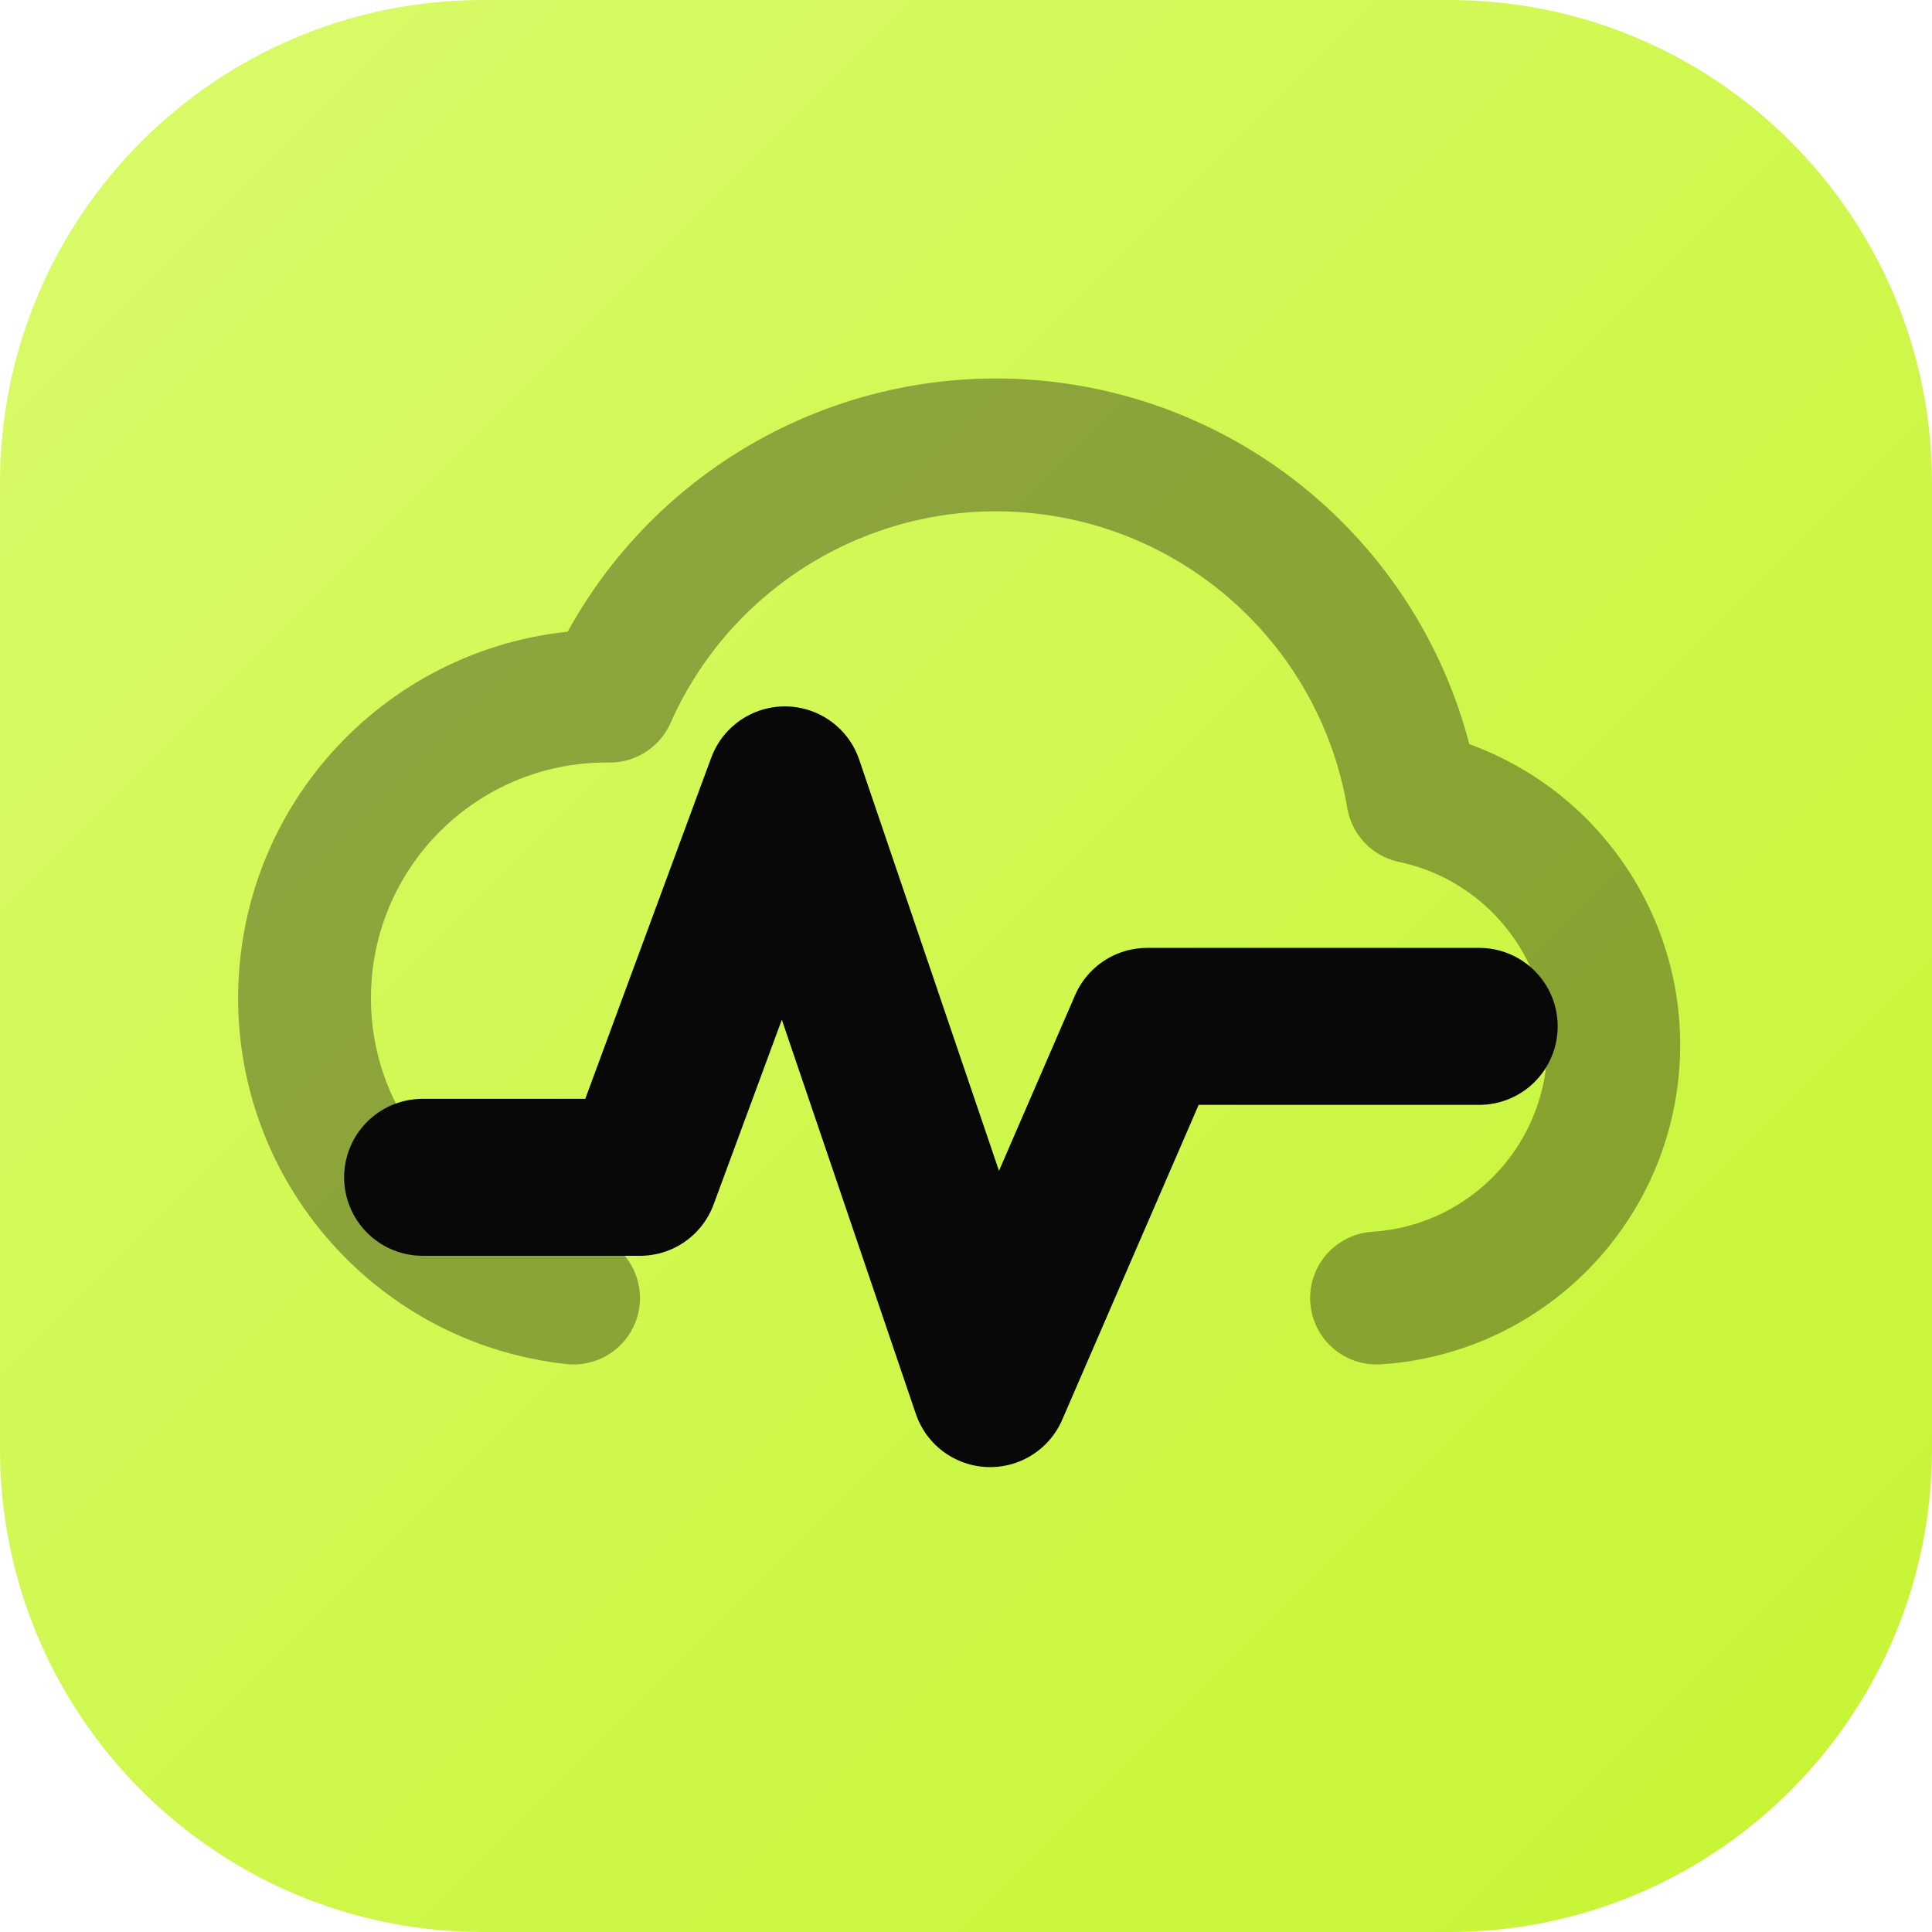
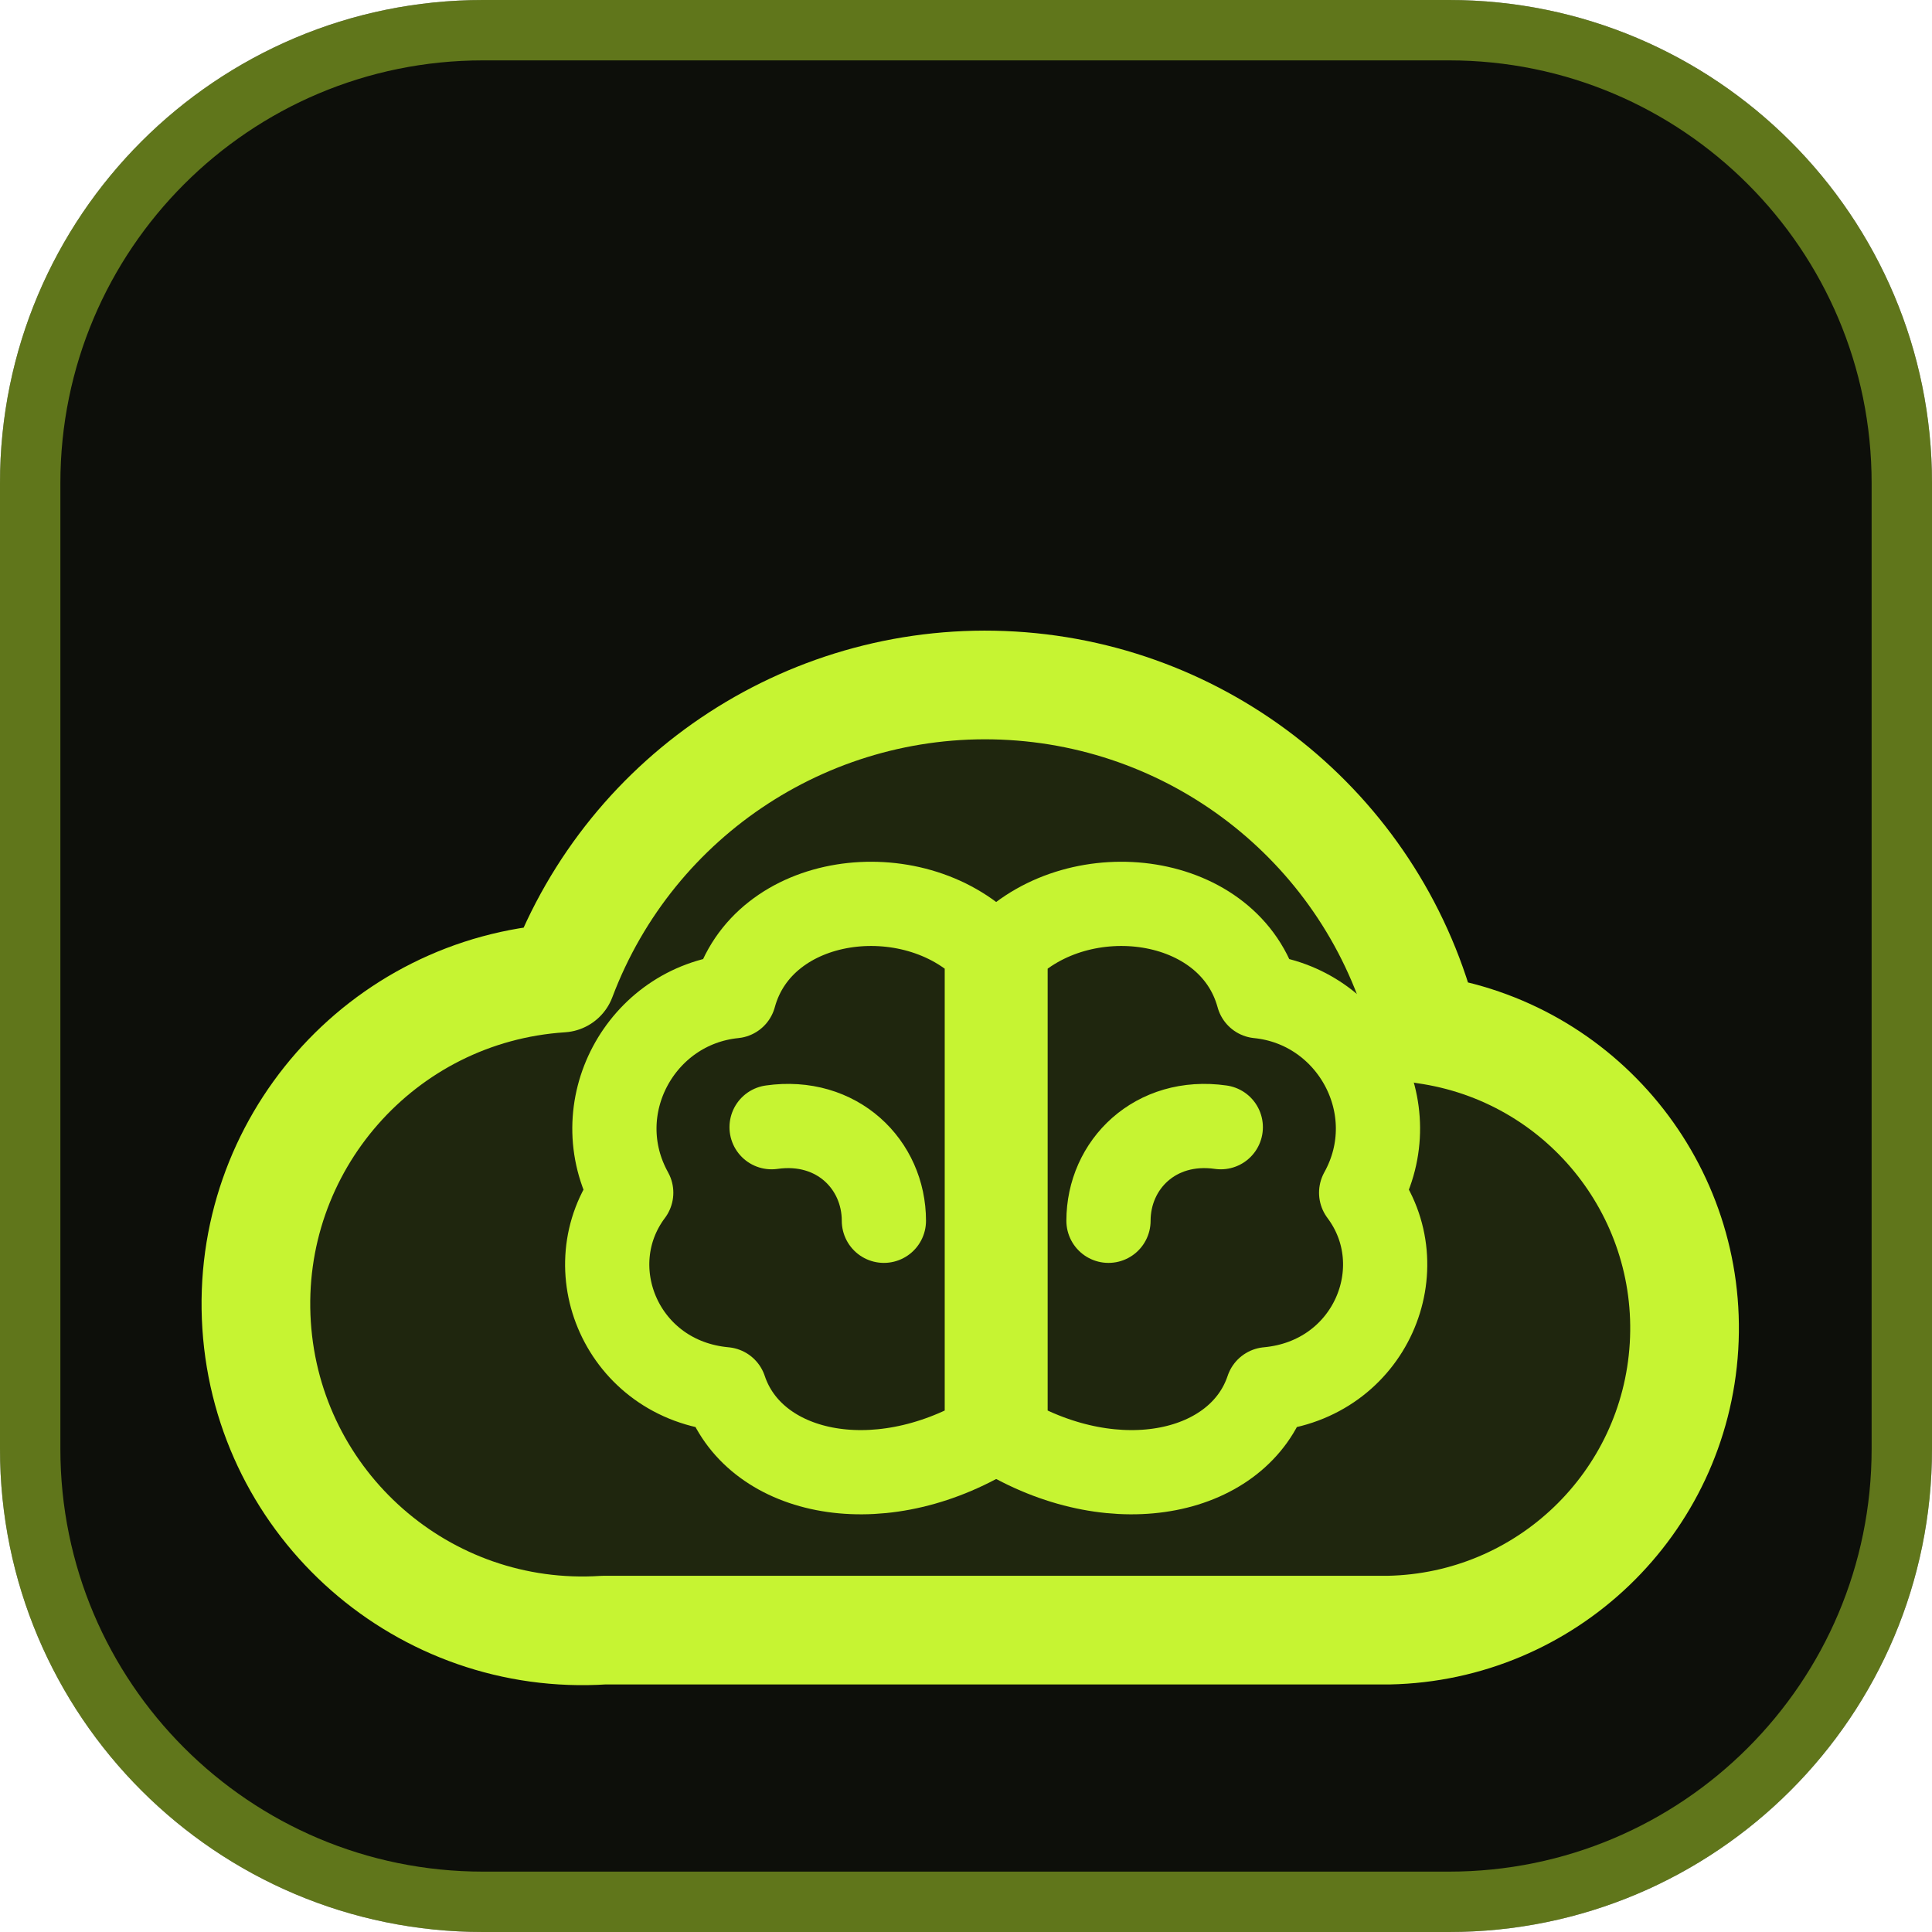
<svg xmlns="http://www.w3.org/2000/svg" viewBox="0 0 32 32">
-   <defs>
-     <linearGradient id="g" x1="0" y1="0" x2="1" y2="1">
-       <stop offset="0" stop-color="#d9fb6b" />
-       <stop offset="1" stop-color="#c6f432" />
-     </linearGradient>
-   </defs>
-   <rect width="32" height="32" rx="8" fill="url(#g)" />
-   <path d="M9.5 21.5a5 5 0 0 1 .6-9.97A7 7 0 0 1 23.4 13.2a4.2 4.2 0 0 1-.6 8.3" fill="none" stroke="#080809" stroke-width="2.2" stroke-linecap="round" stroke-linejoin="round" opacity="0.35" />
-   <path d="M7 19.5h3.6l2.4-6.5 3.4 10 2.6-6h5.5" fill="none" stroke="#080809" stroke-width="2.6" stroke-linecap="round" stroke-linejoin="round" />
+   <rect width="32" height="32" rx="8" fill="#0d0f0a" />
+   <rect x="0.5" y="0.5" width="31" height="31" rx="7.5" fill="none" stroke="#c6f432" stroke-opacity="0.45" />
+   <g transform="translate(0 3)">
+     <path d="M10 24H23A5 5 0 0 0 23.6 14.05A7.5 7.5 0 0 0 9.3 13.2A5.4 5.4 0 0 0 10 24Z" fill="#c6f432" fill-opacity="0.1" stroke="#c6f432" stroke-width="1.8" stroke-linejoin="round" />
+     <g transform="translate(16.5 16.6) scale(1.55) translate(-16.5 -17.9)" fill="none" stroke="#c6f432" stroke-width="0.9" stroke-linecap="round" stroke-linejoin="round">
+       <path d="M16.4 15.4c-.8-.8-2.4-.6-2.7.5-1 .1-1.6 1.2-1.1 2.1-.6.8-.1 2 1 2.1.3.9 1.6 1.2 2.8.5Z" />
+       <path d="M16.6 15.4c.8-.8 2.4-.6 2.7.5 1 .1 1.6 1.2 1.1 2.1.6.8.1 2-1 2.1-.3.9-1.6 1.2-2.8.5Z" />
+       <path d="M14.1 17.3c.7-.1 1.2.4 1.2 1M18.9 17.3c-.7-.1-1.2.4-1.2 1" />
+     </g>
+   </g>
</svg>
